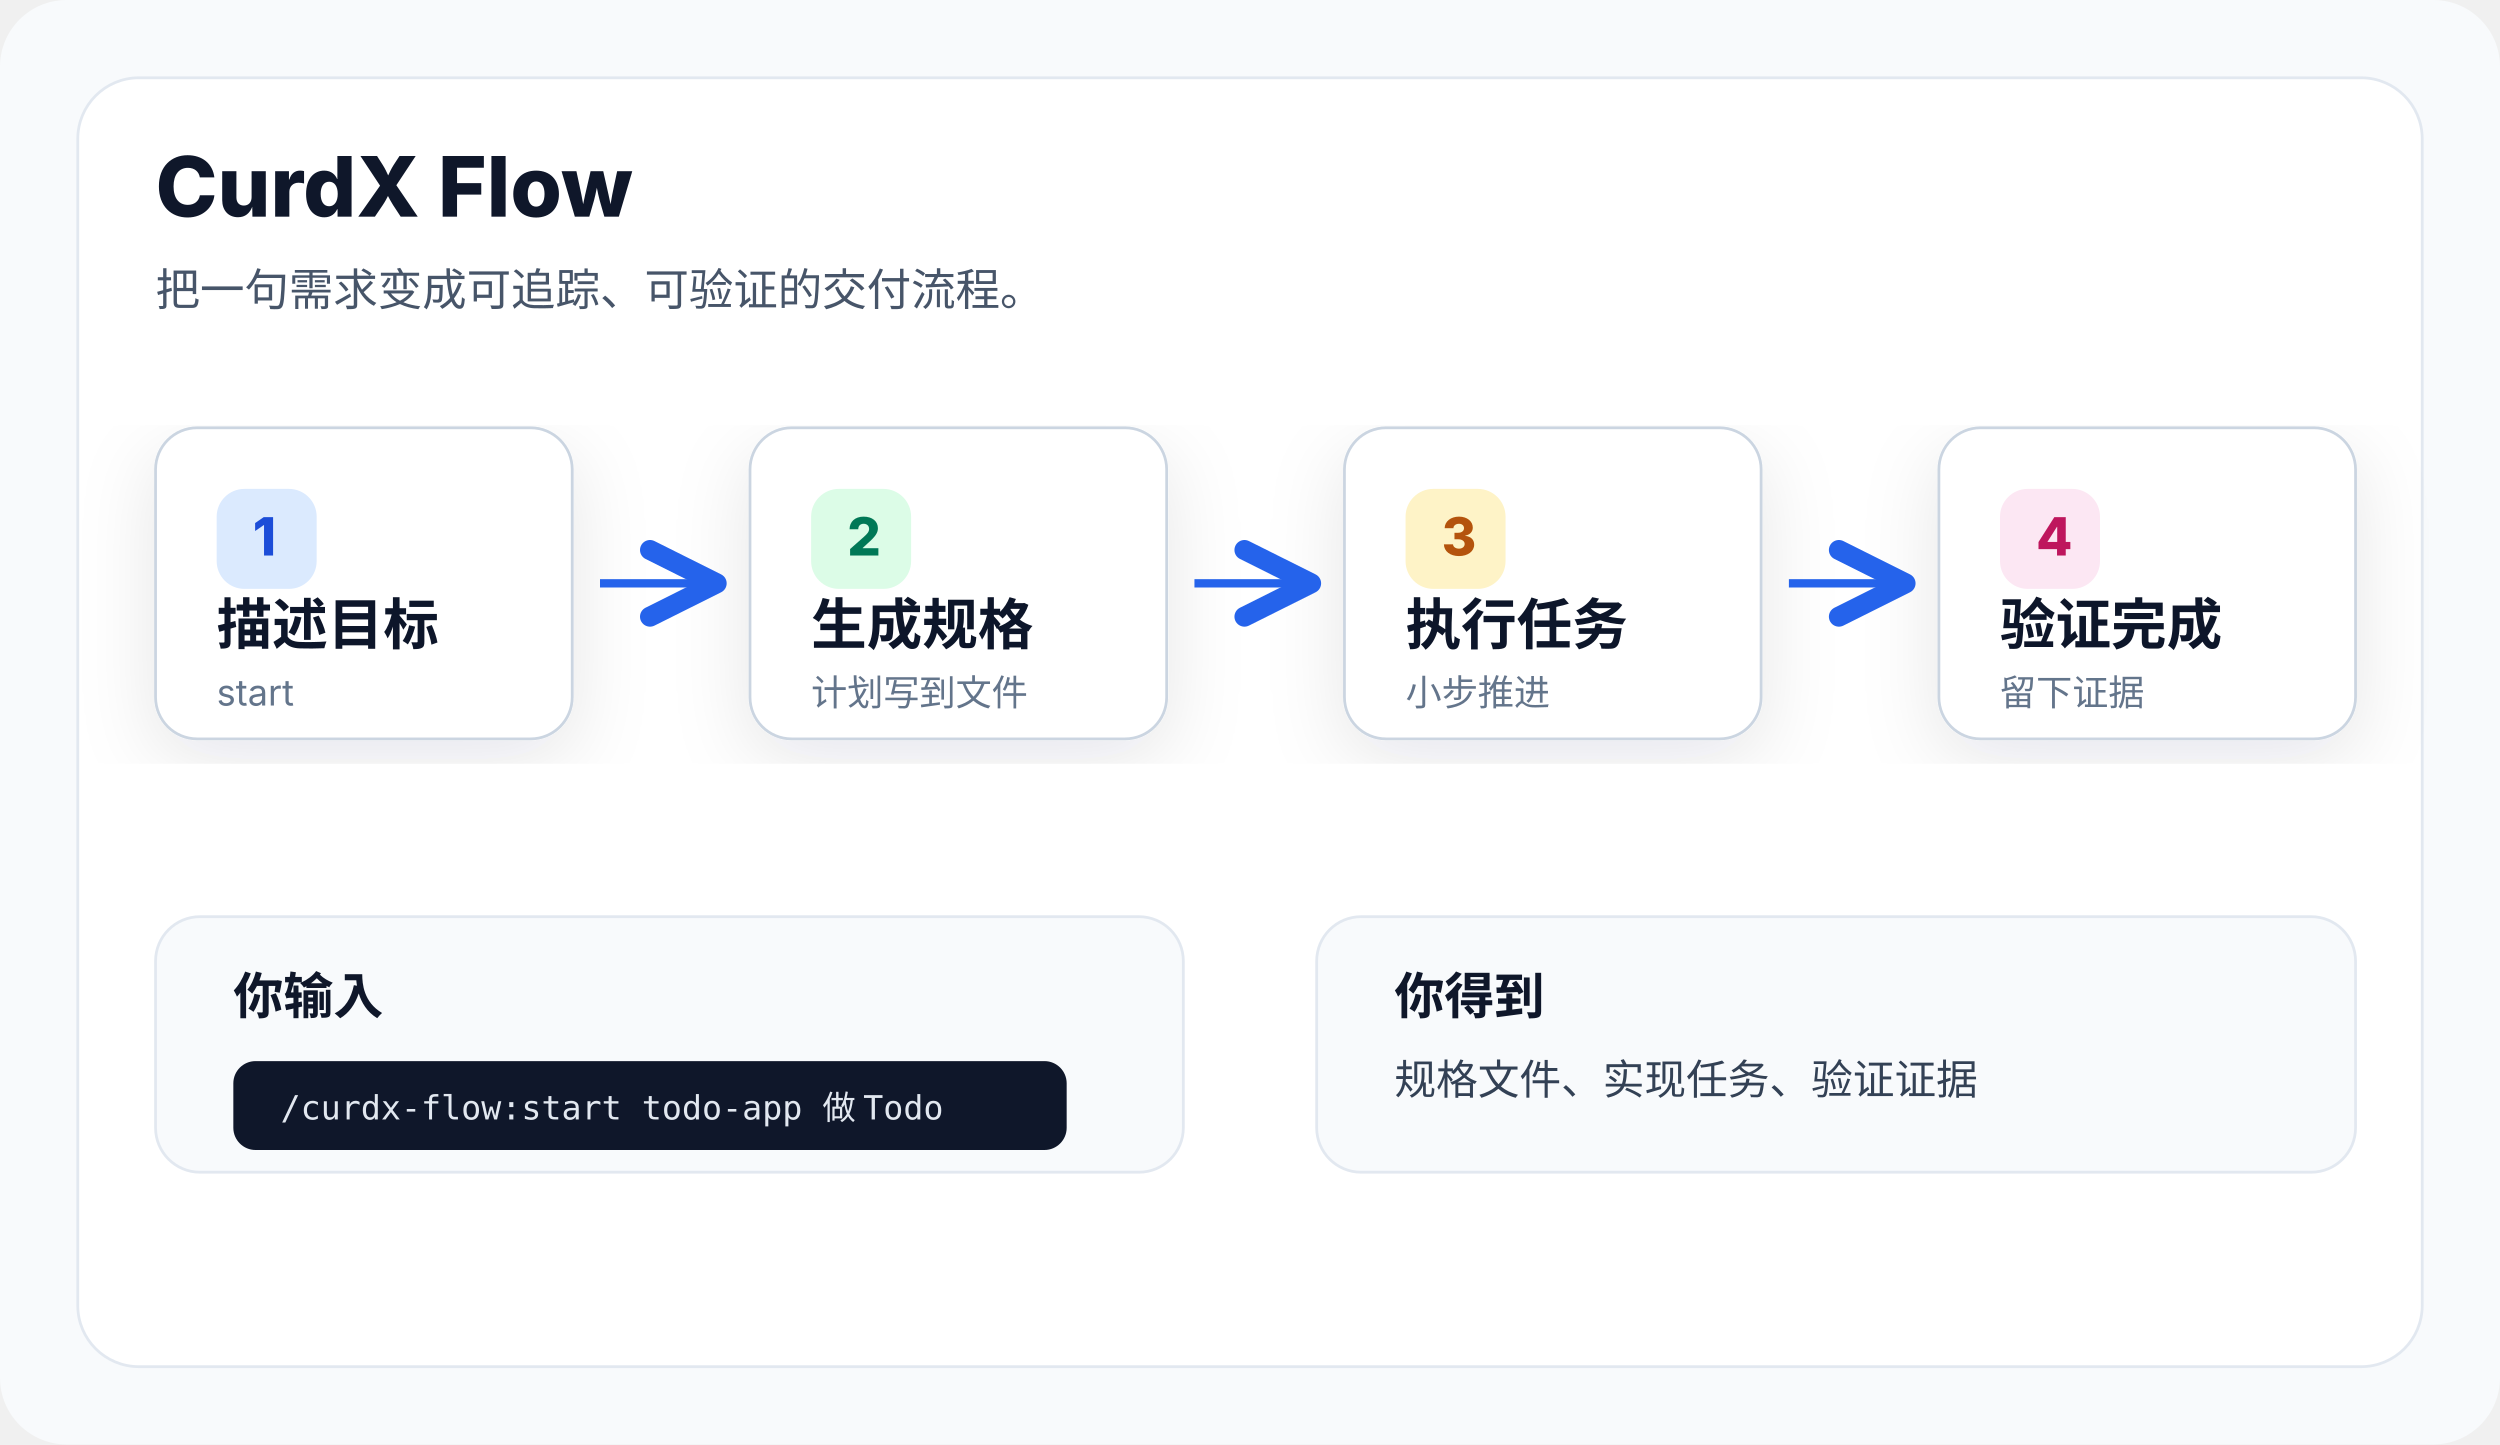
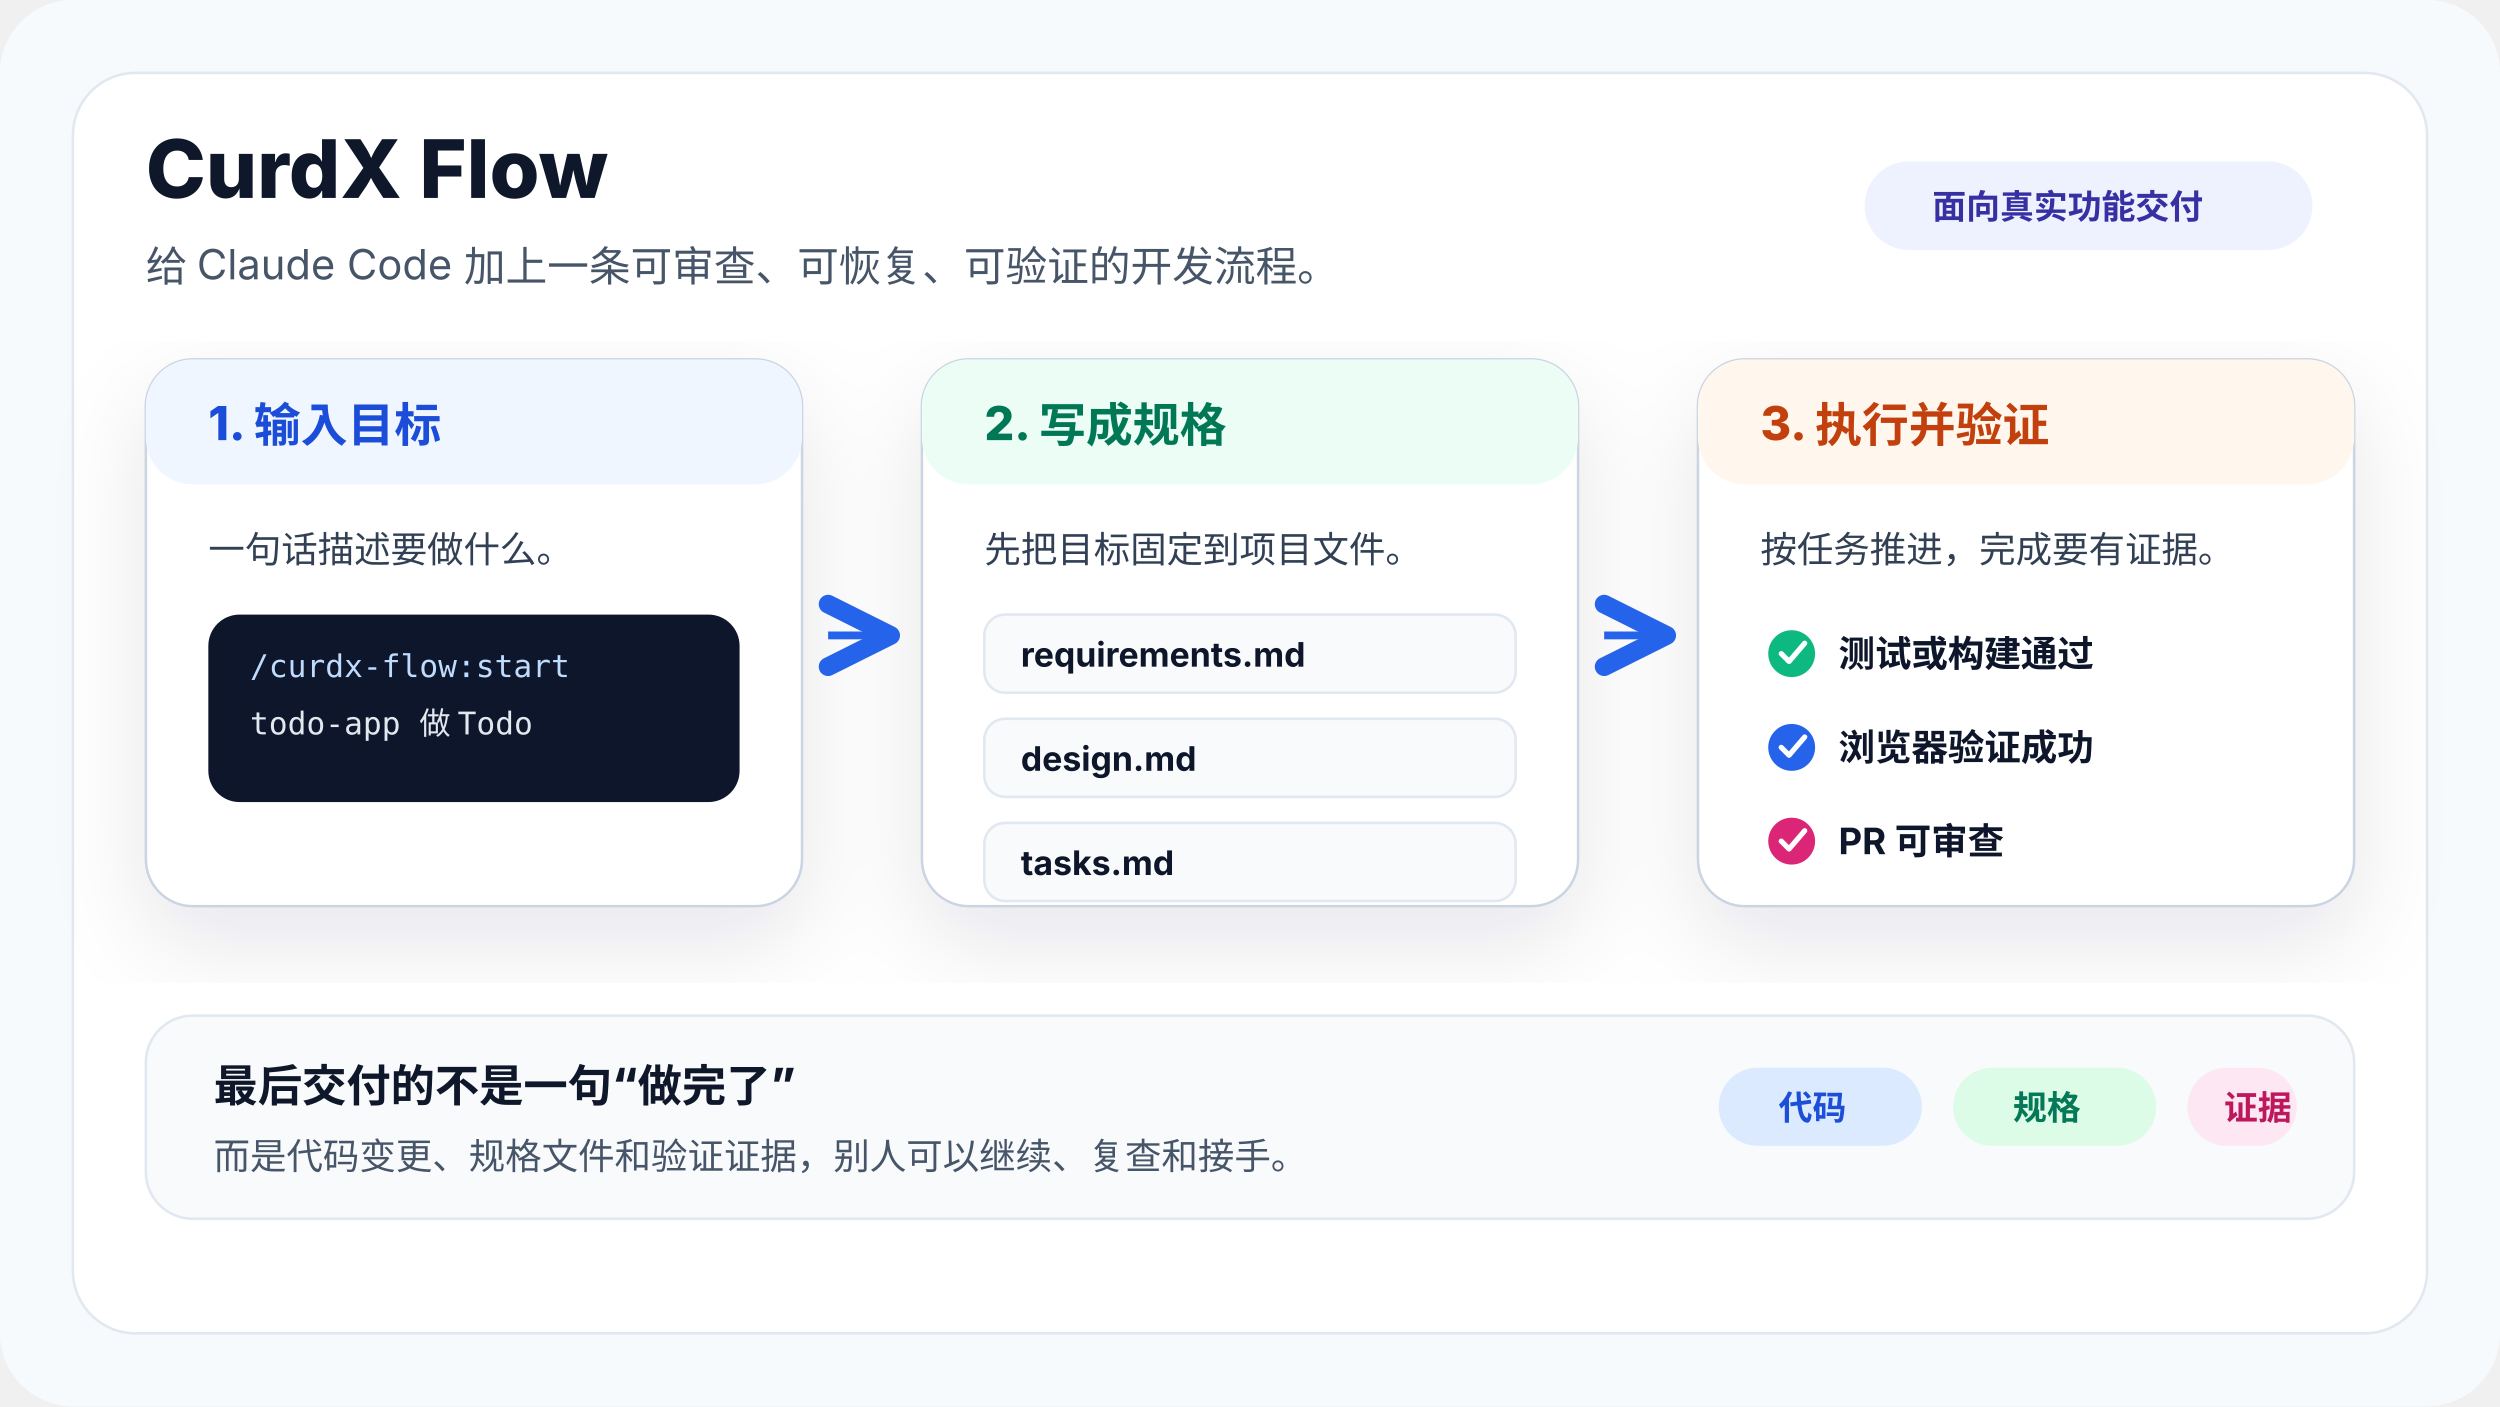
- <svg xmlns="http://www.w3.org/2000/svg" width="900" height="520" viewBox="0 0 900 520" fill="none" role="img" aria-labelledby="title desc">
+ <svg xmlns="http://www.w3.org/2000/svg" width="960" height="540" viewBox="0 0 960 540" fill="none" role="img" aria-labelledby="title desc">
  <defs>
-     <filter id="shadow" x="-8%" y="-8%" width="116%" height="116%" color-interpolation-filters="sRGB">
-       <feDropShadow dx="0" dy="8" stdDeviation="14" flood-color="#0F172A" flood-opacity="0.10" />
+     <filter id="cardShadow" x="-8%" y="-10%" width="116%" height="124%" color-interpolation-filters="sRGB">
+       <feDropShadow dx="0" dy="14" stdDeviation="18" flood-color="#0F172A" flood-opacity="0.10" />
    </filter>
    <marker id="arrow" markerWidth="12" markerHeight="12" refX="10" refY="6" orient="auto">
      <path d="M2 2L10 6L2 10" stroke="#2563EB" stroke-width="2.4" stroke-linecap="round" stroke-linejoin="round" />
    </marker>
  </defs>
-   <rect width="900" height="520" rx="24" fill="#F8FAFC" />
-   <rect x="28" y="28" width="844" height="464" rx="22" fill="#FFFFFF" stroke="#E2E8F0" />
-   <text x="56" y="78" fill="#0F172A" font-family="Inter, ui-sans-serif, system-ui" font-size="30" font-weight="800">CurdX Flow</text>
-   <text x="56" y="110" fill="#475569" font-family="Inter, ui-sans-serif, system-ui" font-size="16">把一句需求变成可追踪、可验证的交付流程。</text>
-   <g filter="url(#shadow)" font-family="Inter, ui-sans-serif, system-ui">
-     <rect x="56" y="154" width="150" height="112" rx="15" fill="#FFFFFF" stroke="#CBD5E1" />
-     <rect x="78" y="176" width="36" height="36" rx="10" fill="#DBEAFE" />
-     <text x="91" y="200" fill="#1D4ED8" font-size="19" font-weight="800">1</text>
-     <text x="78" y="232" fill="#0F172A" font-size="20" font-weight="800">描述目标</text>
-     <text x="78" y="254" fill="#64748B" font-size="13">start</text>
-     <rect x="270" y="154" width="150" height="112" rx="15" fill="#FFFFFF" stroke="#CBD5E1" />
-     <rect x="292" y="176" width="36" height="36" rx="10" fill="#DCFCE7" />
-     <text x="305" y="200" fill="#047857" font-size="19" font-weight="800">2</text>
-     <text x="292" y="232" fill="#0F172A" font-size="20" font-weight="800">生成规格</text>
-     <text x="292" y="254" fill="#64748B" font-size="13">计划写到文件</text>
-     <rect x="484" y="154" width="150" height="112" rx="15" fill="#FFFFFF" stroke="#CBD5E1" />
-     <rect x="506" y="176" width="36" height="36" rx="10" fill="#FEF3C7" />
-     <text x="519" y="200" fill="#B45309" font-size="19" font-weight="800">3</text>
-     <text x="506" y="232" fill="#0F172A" font-size="20" font-weight="800">执行任务</text>
-     <text x="506" y="254" fill="#64748B" font-size="13">小步推进</text>
-     <rect x="698" y="154" width="150" height="112" rx="15" fill="#FFFFFF" stroke="#CBD5E1" />
-     <rect x="720" y="176" width="36" height="36" rx="10" fill="#FCE7F3" />
-     <text x="733" y="200" fill="#BE185D" font-size="19" font-weight="800">4</text>
-     <text x="720" y="232" fill="#0F172A" font-size="20" font-weight="800">验证完成</text>
-     <text x="720" y="254" fill="#64748B" font-size="13">留下证据</text>
+   <rect width="960" height="540" rx="28" fill="#F7FAFC" />
+   <rect x="28" y="28" width="904" height="484" rx="24" fill="#FFFFFF" stroke="#E2E8F0" />
+   <text x="56" y="76" fill="#0F172A" font-family="Inter, ui-sans-serif, system-ui" font-size="31" font-weight="800">CurdX Flow</text>
+   <text x="56" y="108" fill="#475569" font-family="Inter, ui-sans-serif, system-ui" font-size="16">给 Claude Code 加上一条可审查、可恢复、可验证的开发流程。</text>
+   <rect x="716" y="62" width="172" height="34" rx="17" fill="#EEF2FF" />
+   <text x="742" y="84" fill="#3730A3" font-family="Inter, ui-sans-serif, system-ui" font-size="13" font-weight="700">面向真实功能交付</text>
+   <g filter="url(#cardShadow)" font-family="Inter, ui-sans-serif, system-ui">
+     <rect x="56" y="138" width="252" height="210" rx="18" fill="#FFFFFF" stroke="#CBD5E1" />
+     <rect x="56" y="138" width="252" height="48" rx="18" fill="#EFF6FF" />
+     <text x="80" y="169" fill="#1D4ED8" font-size="18" font-weight="800">1. 输入目标</text>
+     <text x="80" y="216" fill="#334155" font-size="14">一句话描述要做什么。</text>
+     <rect x="80" y="236" width="204" height="72" rx="12" fill="#0F172A" />
+     <text x="96" y="260" fill="#BFDBFE" font-family="SFMono-Regular, ui-monospace, monospace" font-size="12">/curdx-flow:start</text>
+     <text x="96" y="282" fill="#E2E8F0" font-family="SFMono-Regular, ui-monospace, monospace" font-size="12">todo-app 做 Todo</text>
+     <rect x="354" y="138" width="252" height="210" rx="18" fill="#FFFFFF" stroke="#CBD5E1" />
+     <rect x="354" y="138" width="252" height="48" rx="18" fill="#ECFDF5" />
+     <text x="378" y="169" fill="#047857" font-size="18" font-weight="800">2. 写成规格</text>
+     <text x="378" y="216" fill="#334155" font-size="14">先把目标固定到项目文件。</text>
+     <rect x="378" y="236" width="204" height="30" rx="8" fill="#F8FAFC" stroke="#E2E8F0" />
+     <text x="392" y="256" fill="#0F172A" font-size="13" font-weight="700">requirements.md</text>
+     <rect x="378" y="276" width="204" height="30" rx="8" fill="#F8FAFC" stroke="#E2E8F0" />
+     <text x="392" y="296" fill="#0F172A" font-size="13" font-weight="700">design.md</text>
+     <rect x="378" y="316" width="204" height="30" rx="8" fill="#F8FAFC" stroke="#E2E8F0" />
+     <text x="392" y="336" fill="#0F172A" font-size="13" font-weight="700">tasks.md</text>
+     <rect x="652" y="138" width="252" height="210" rx="18" fill="#FFFFFF" stroke="#CBD5E1" />
+     <rect x="652" y="138" width="252" height="48" rx="18" fill="#FFF7ED" />
+     <text x="676" y="169" fill="#C2410C" font-size="18" font-weight="800">3. 执行并验证</text>
+     <text x="676" y="216" fill="#334155" font-size="14">按任务推进，完成要有证据。</text>
+     <circle cx="688" cy="251" r="9" fill="#10B981" />
+     <path d="M684 251L687 254L693 247" stroke="white" stroke-width="2" stroke-linecap="round" stroke-linejoin="round" />
+     <text x="706" y="256" fill="#0F172A" font-size="14" font-weight="700">测试或构建通过</text>
+     <circle cx="688" cy="287" r="9" fill="#2563EB" />
+     <path d="M684 287L687 290L693 283" stroke="white" stroke-width="2" stroke-linecap="round" stroke-linejoin="round" />
+     <text x="706" y="292" fill="#0F172A" font-size="14" font-weight="700">浏览器验证成功</text>
+     <circle cx="688" cy="323" r="9" fill="#DB2777" />
+     <path d="M684 323L687 326L693 319" stroke="white" stroke-width="2" stroke-linecap="round" stroke-linejoin="round" />
+     <text x="706" y="328" fill="#0F172A" font-size="14" font-weight="700">PR 可审查</text>
  </g>
-   <path d="M216 210H258" stroke="#2563EB" stroke-width="3" marker-end="url(#arrow)" />
-   <path d="M430 210H472" stroke="#2563EB" stroke-width="3" marker-end="url(#arrow)" />
-   <path d="M644 210H686" stroke="#2563EB" stroke-width="3" marker-end="url(#arrow)" />
-   <rect x="56" y="330" width="370" height="92" rx="16" fill="#F8FAFC" stroke="#E2E8F0" />
-   <text x="84" y="365" fill="#0F172A" font-family="Inter, ui-sans-serif, system-ui" font-size="18" font-weight="800">你输入</text>
-   <rect x="84" y="382" width="300" height="32" rx="8" fill="#0F172A" />
-   <text x="101" y="403" fill="#E2E8F0" font-family="SFMono-Regular, ui-monospace, monospace" font-size="12">/curdx-flow:start todo-app 做 Todo</text>
-   <rect x="474" y="330" width="374" height="92" rx="16" fill="#F8FAFC" stroke="#E2E8F0" />
-   <text x="502" y="365" fill="#0F172A" font-family="Inter, ui-sans-serif, system-ui" font-size="18" font-weight="800">你得到</text>
-   <text x="502" y="394" fill="#334155" font-family="Inter, ui-sans-serif, system-ui" font-size="15">规格文件、实现任务、验证证据</text>
+   <path d="M318 244H342" stroke="#2563EB" stroke-width="3" marker-end="url(#arrow)" />
+   <path d="M616 244H640" stroke="#2563EB" stroke-width="3" marker-end="url(#arrow)" />
+   <rect x="56" y="390" width="848" height="78" rx="18" fill="#F8FAFC" stroke="#E2E8F0" />
+   <text x="82" y="423" fill="#0F172A" font-family="Inter, ui-sans-serif, system-ui" font-size="17" font-weight="800">最后交付的不是一句“做完了”</text>
+   <text x="82" y="449" fill="#475569" font-family="Inter, ui-sans-serif, system-ui" font-size="14">而是代码变更、规格文件和验证证据，别人可以继续、复查和接手。</text>
+   <rect x="660" y="410" width="78" height="30" rx="15" fill="#DBEAFE" />
+   <text x="683" y="430" fill="#1D4ED8" font-family="Inter, ui-sans-serif, system-ui" font-size="13" font-weight="800">代码</text>
+   <rect x="750" y="410" width="78" height="30" rx="15" fill="#DCFCE7" />
+   <text x="773" y="430" fill="#047857" font-family="Inter, ui-sans-serif, system-ui" font-size="13" font-weight="800">规格</text>
+   <rect x="840" y="410" width="42" height="30" rx="15" fill="#FCE7F3" />
+   <text x="854" y="430" fill="#BE185D" font-family="Inter, ui-sans-serif, system-ui" font-size="13" font-weight="800">证据</text>
</svg>
